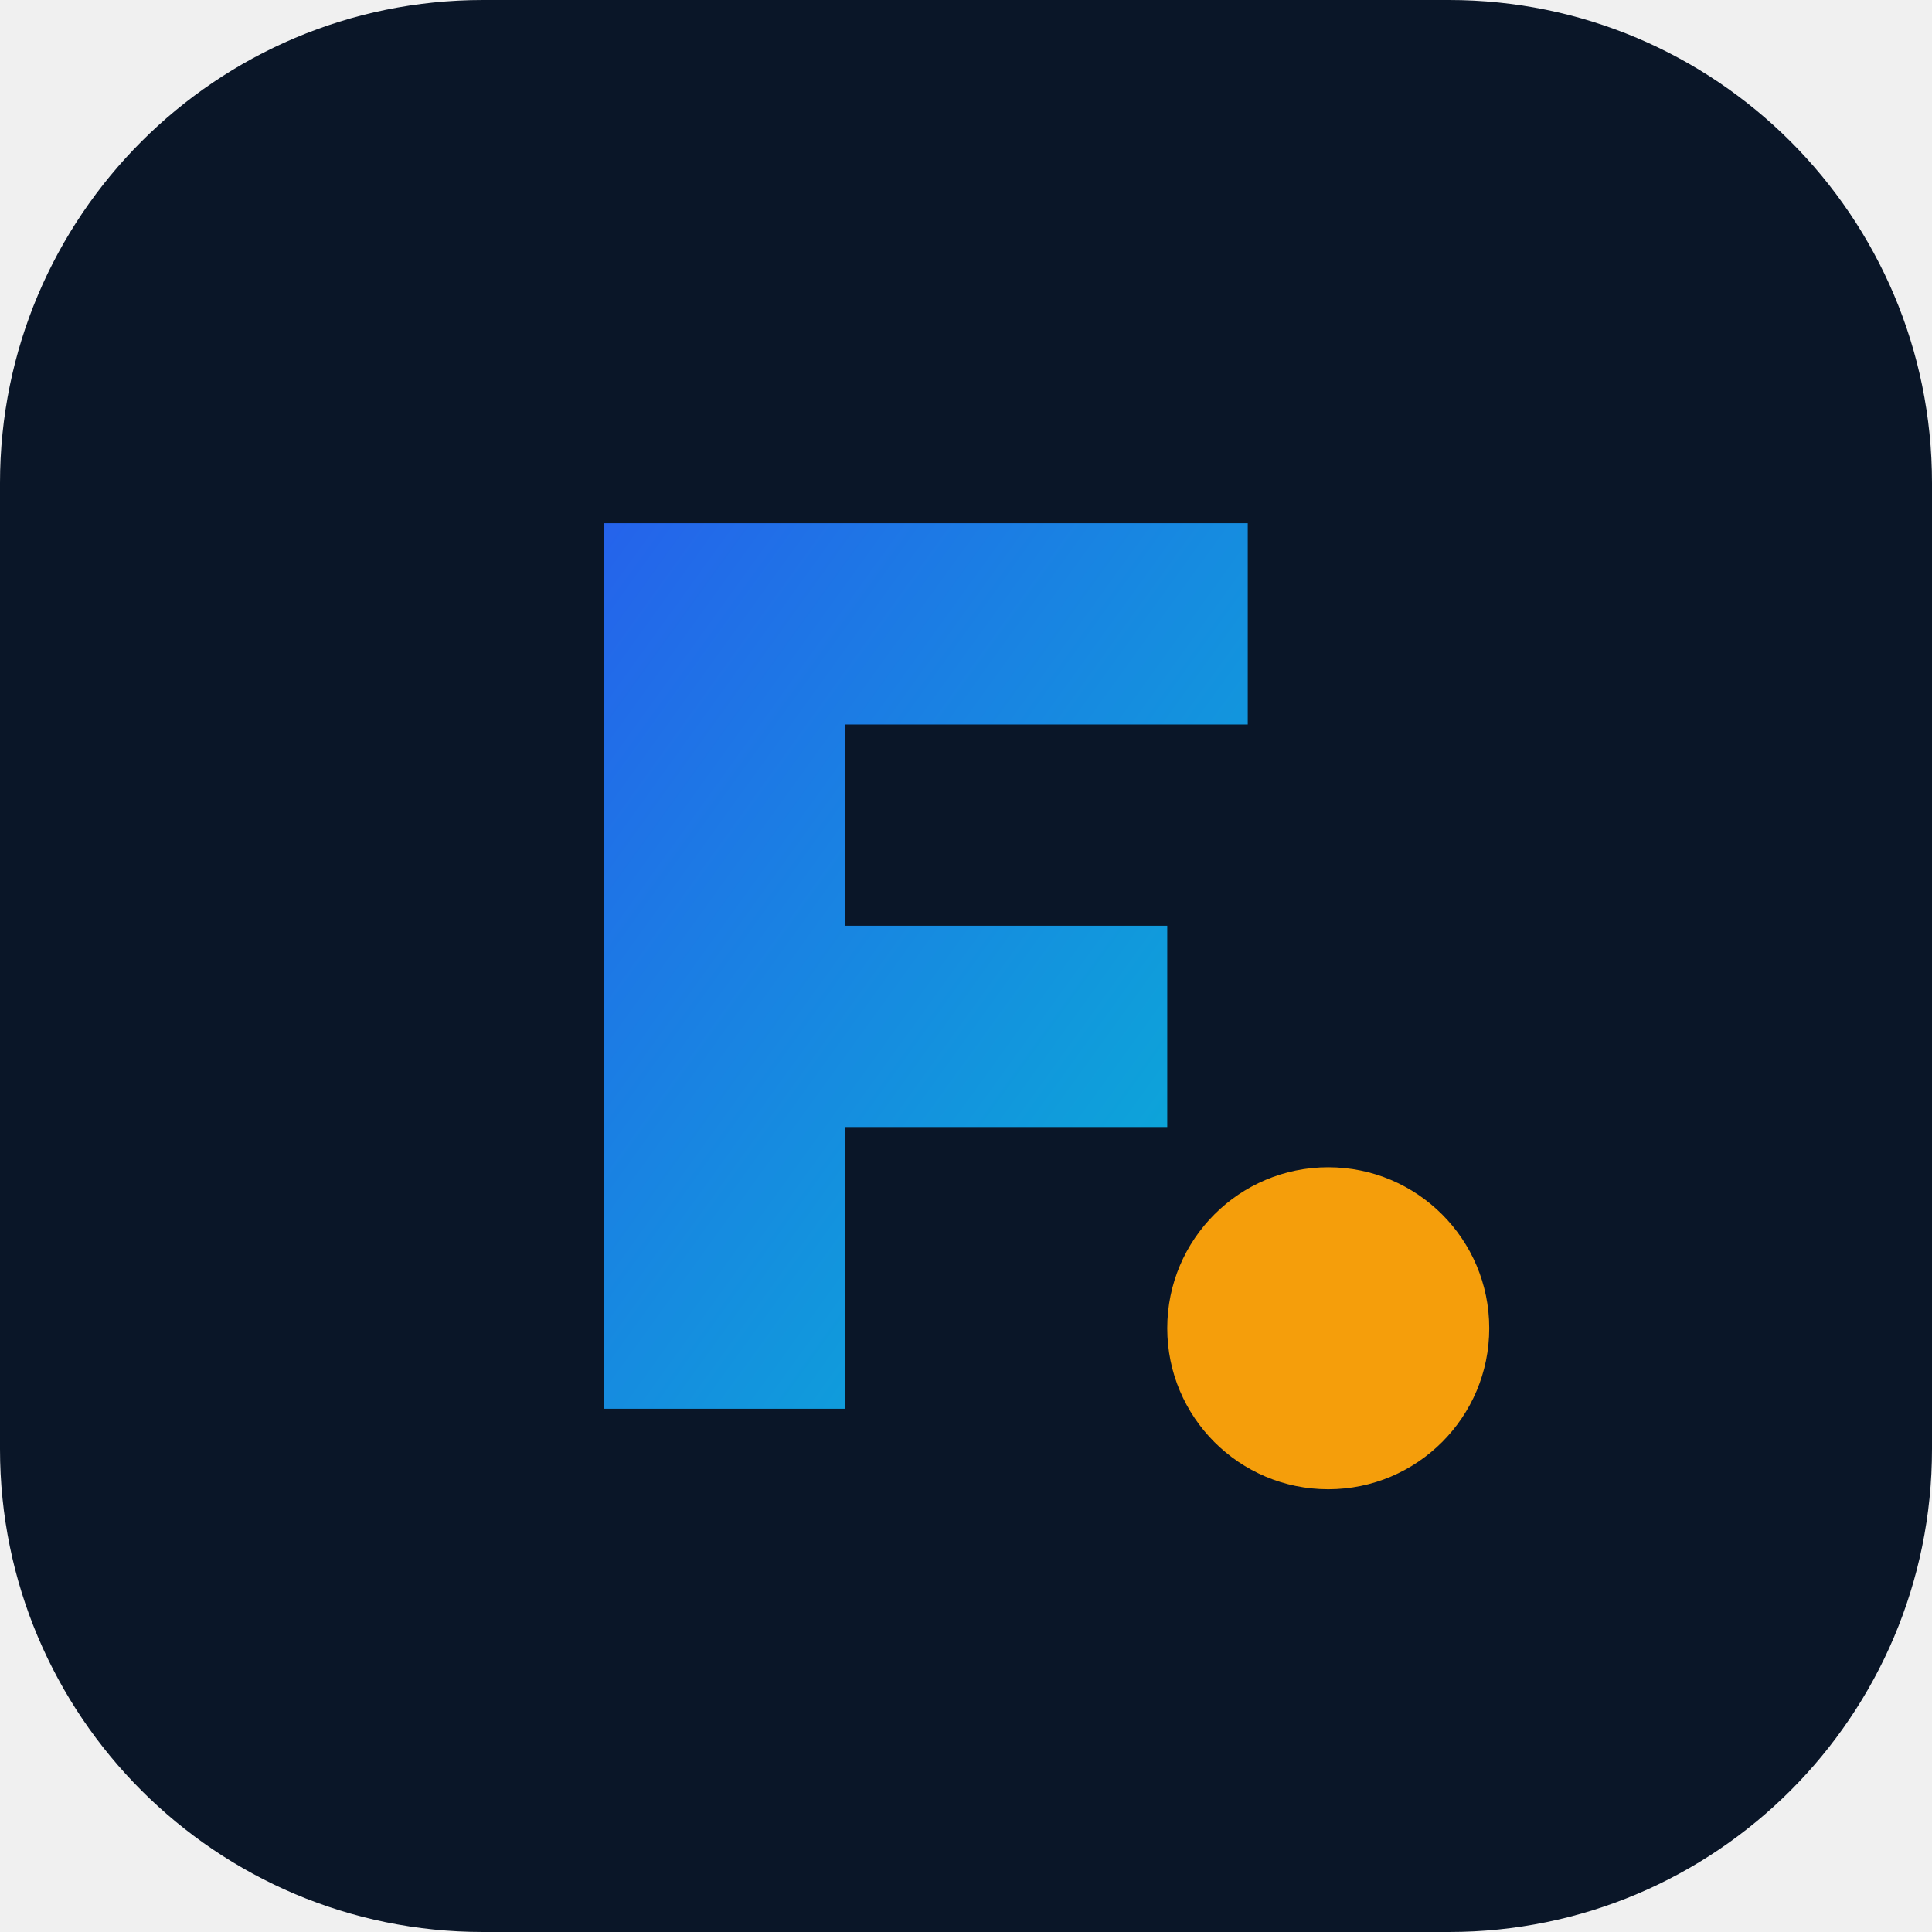
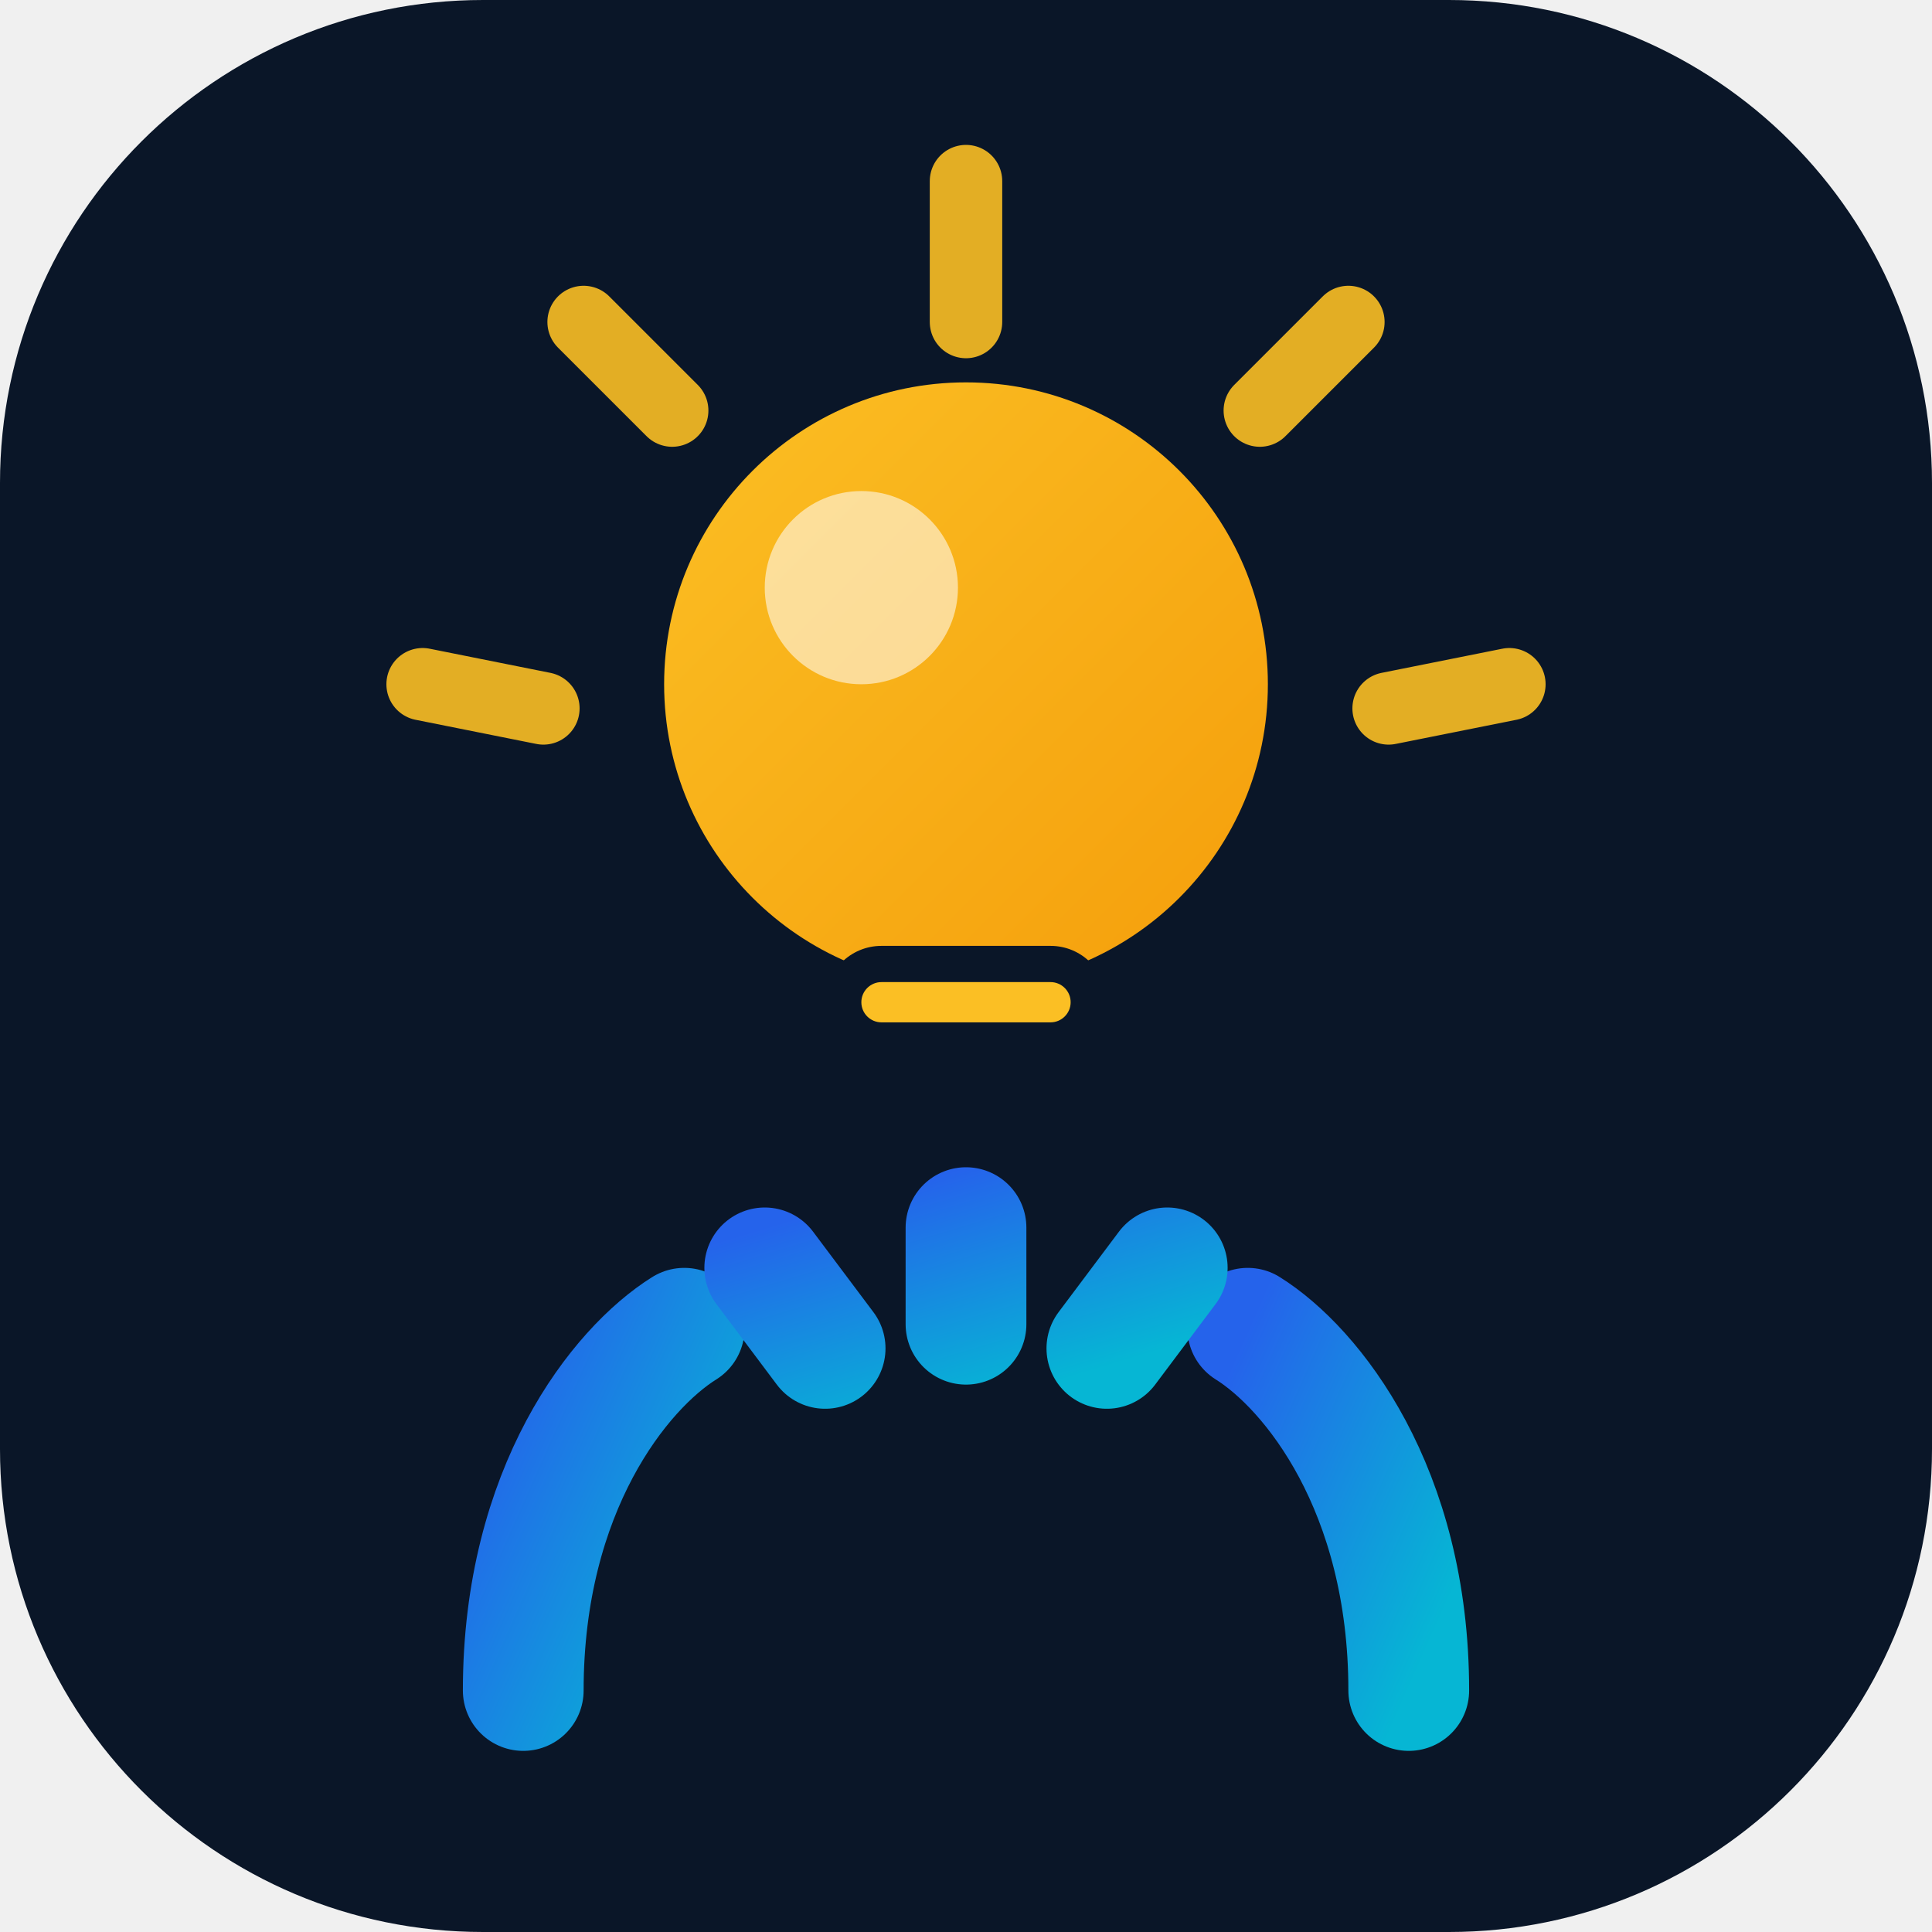
- <svg xmlns="http://www.w3.org/2000/svg" viewBox="0 0 48 48">
+ <svg xmlns="http://www.w3.org/2000/svg" viewBox="0 0 48 48" role="img" aria-label="Full Solutions">
  <defs>
-     <linearGradient id="g" x1="0" y1="0" x2="1" y2="1">
+     <linearGradient id="bulb" x1="0" y1="0" x2="1" y2="1">
+       <stop offset="0" stop-color="#fbbf24" />
+       <stop offset="1" stop-color="#f59e0b" />
+     </linearGradient>
+     <linearGradient id="hand" x1="0" y1="0" x2="1" y2="1">
      <stop offset="0" stop-color="#2563eb" />
      <stop offset="1" stop-color="#06b6d4" />
    </linearGradient>
  </defs>
  <rect width="48" height="48" rx="12" fill="#0a1628" />
-   <path d="M15 13h16v5h-10v5h8v5h-8v7h-6z" fill="url(#g)" />
-   <circle cx="33" cy="33" r="4" fill="#f59e0b" />
+   <g stroke="#fbbf24" stroke-width="1.8" stroke-linecap="round" opacity=".9">
+     <line x1="24" y1="4.5" x2="24" y2="8" />
+     <line x1="14.5" y1="8" x2="16.7" y2="10.2" />
+     <line x1="33.5" y1="8" x2="31.3" y2="10.2" />
+     <line x1="10.5" y1="17" x2="13.5" y2="17.6" />
+     <line x1="37.5" y1="17" x2="34.5" y2="17.6" />
+   </g>
+   <circle cx="24" cy="17" r="7.5" fill="url(#bulb)" />
+   <circle cx="21.4" cy="14.6" r="2.4" fill="#fff" opacity=".55" />
+   <rect x="20.5" y="23.5" width="7" height="3.4" rx="1.4" fill="#0a1628" />
+   <rect x="21.4" y="24.4" width="5.2" height="1" rx=".5" fill="#fbbf24" />
+   <g fill="none" stroke="url(#hand)" stroke-width="3" stroke-linecap="round" stroke-linejoin="round">
+     <path d="M13 42c0-5 2.4-8 4-9" />
+     <path d="M35 42c0-5-2.4-8-4-9" />
+     <path d="M13 42h22" />
+     <path d="M19 31.5l1.5 2M24 30.5v2.4M29 31.5l-1.5 2" />
+   </g>
</svg>
